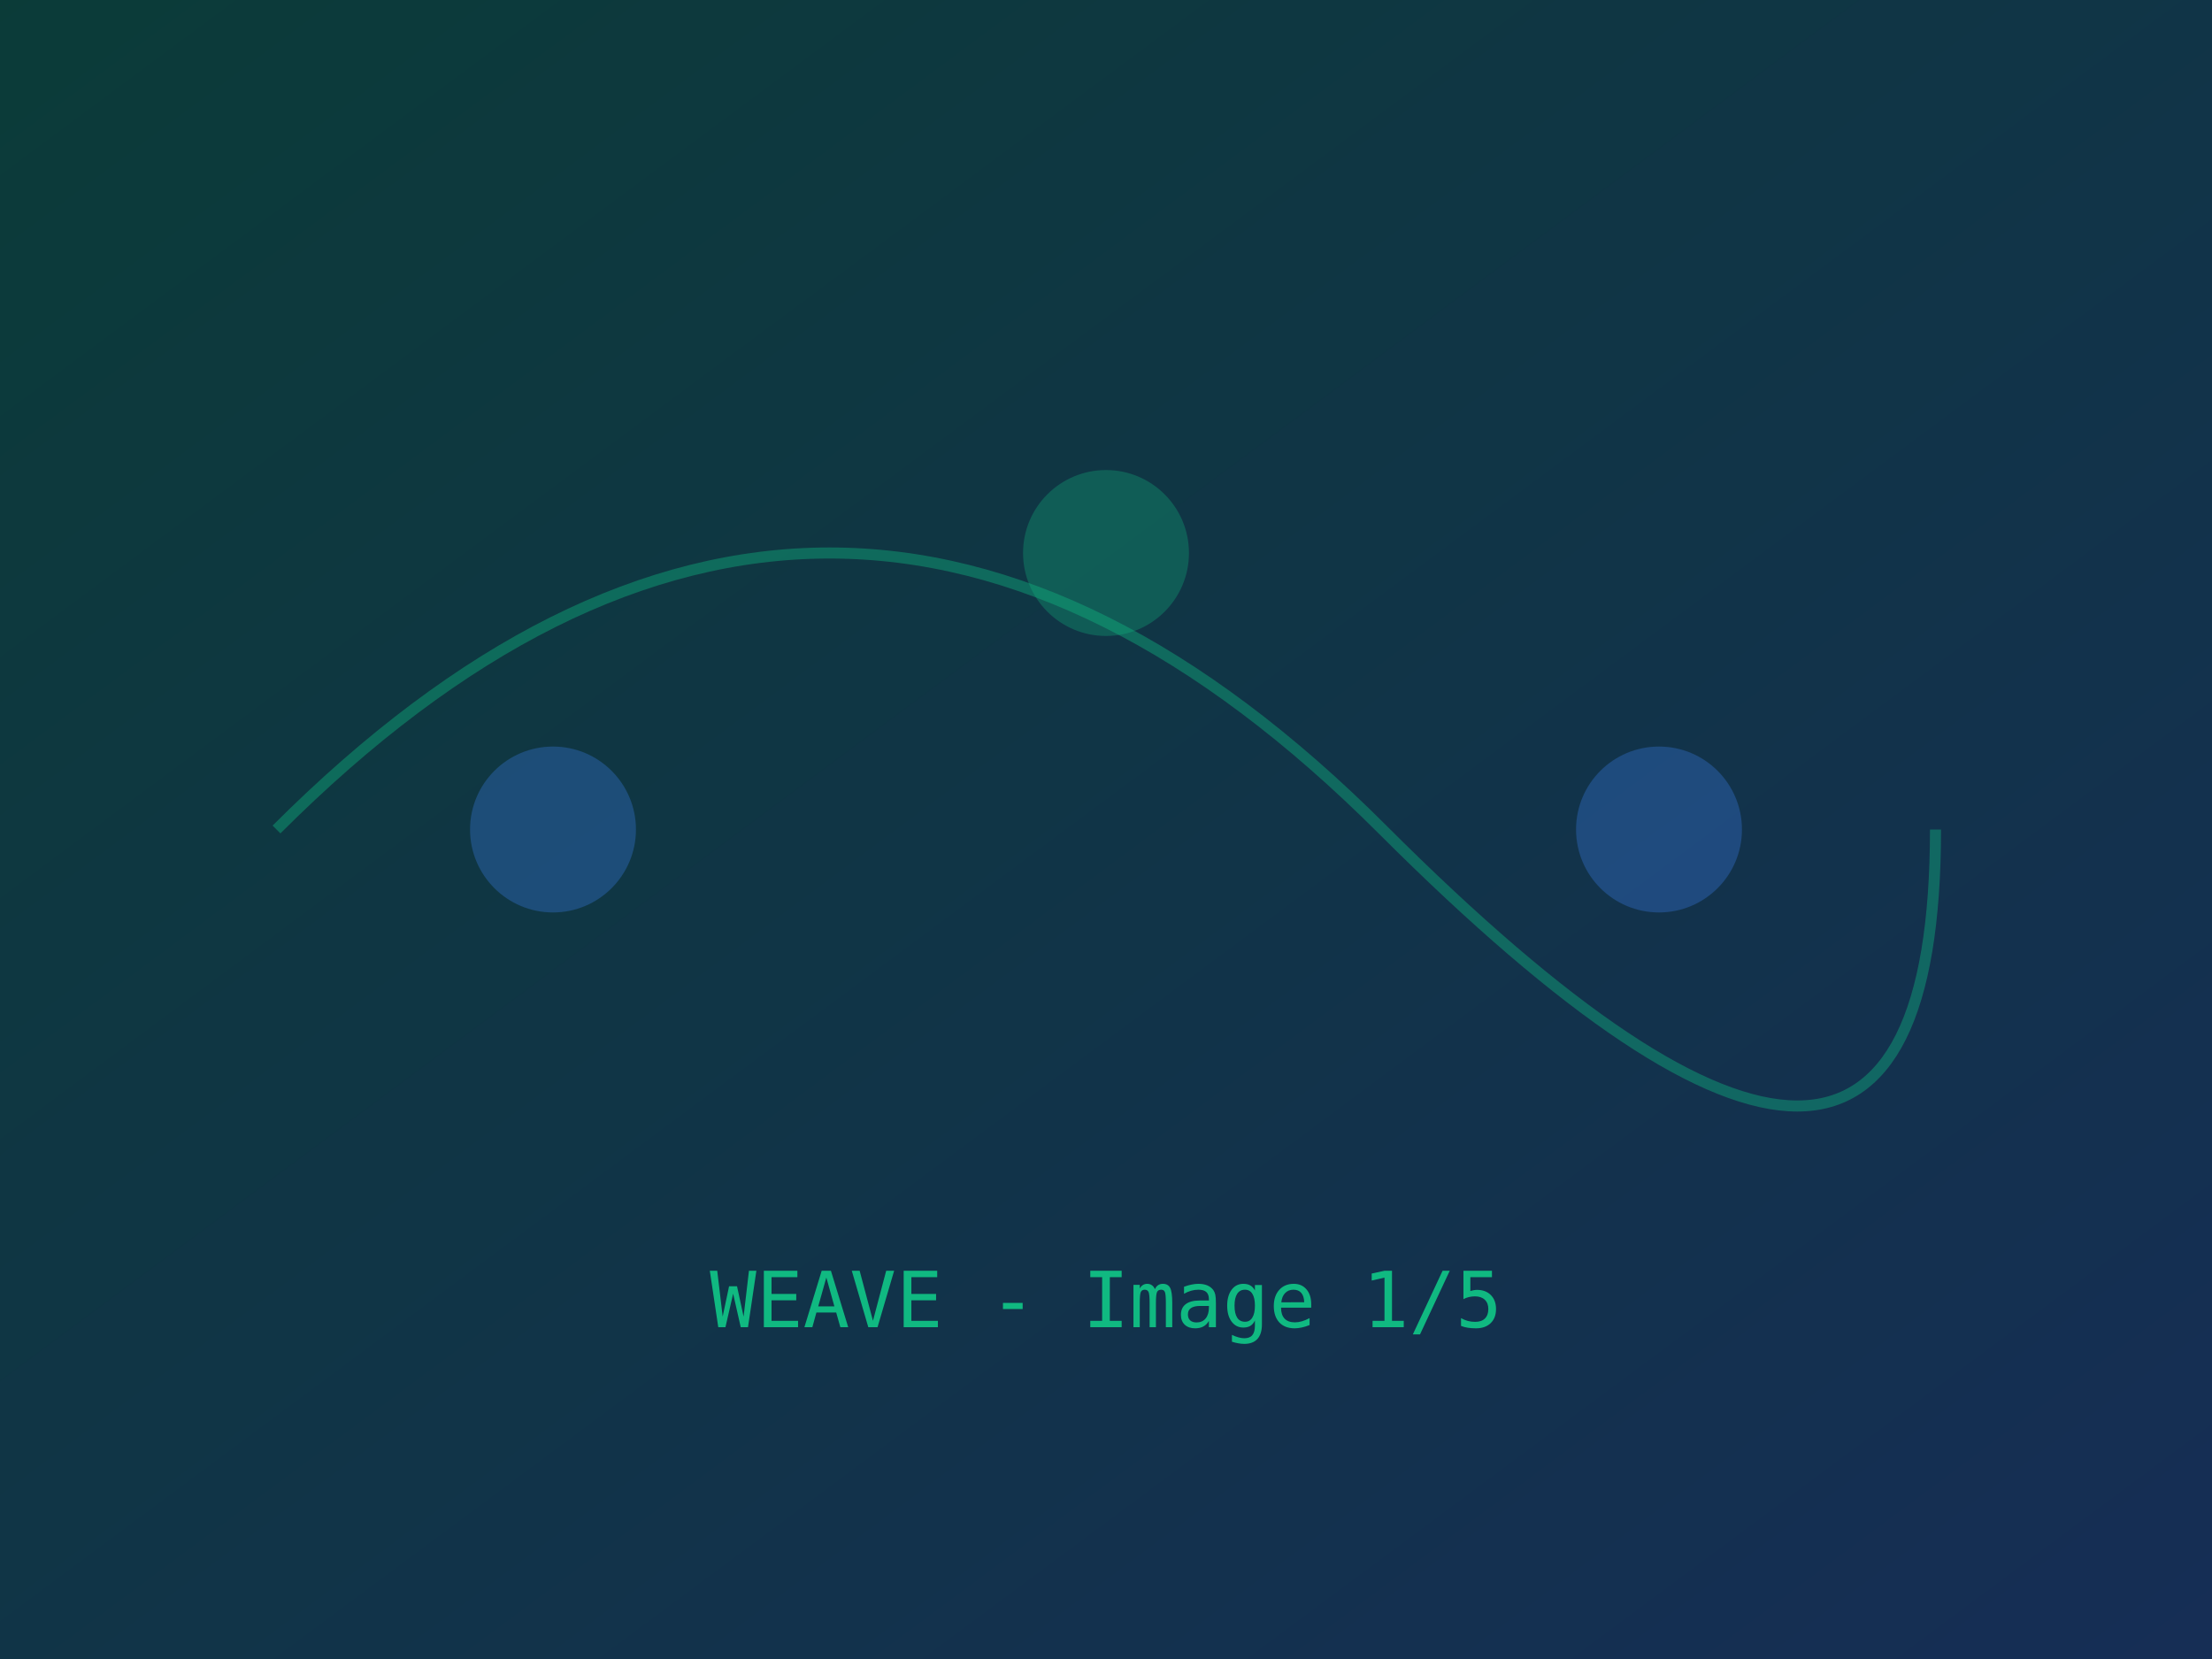
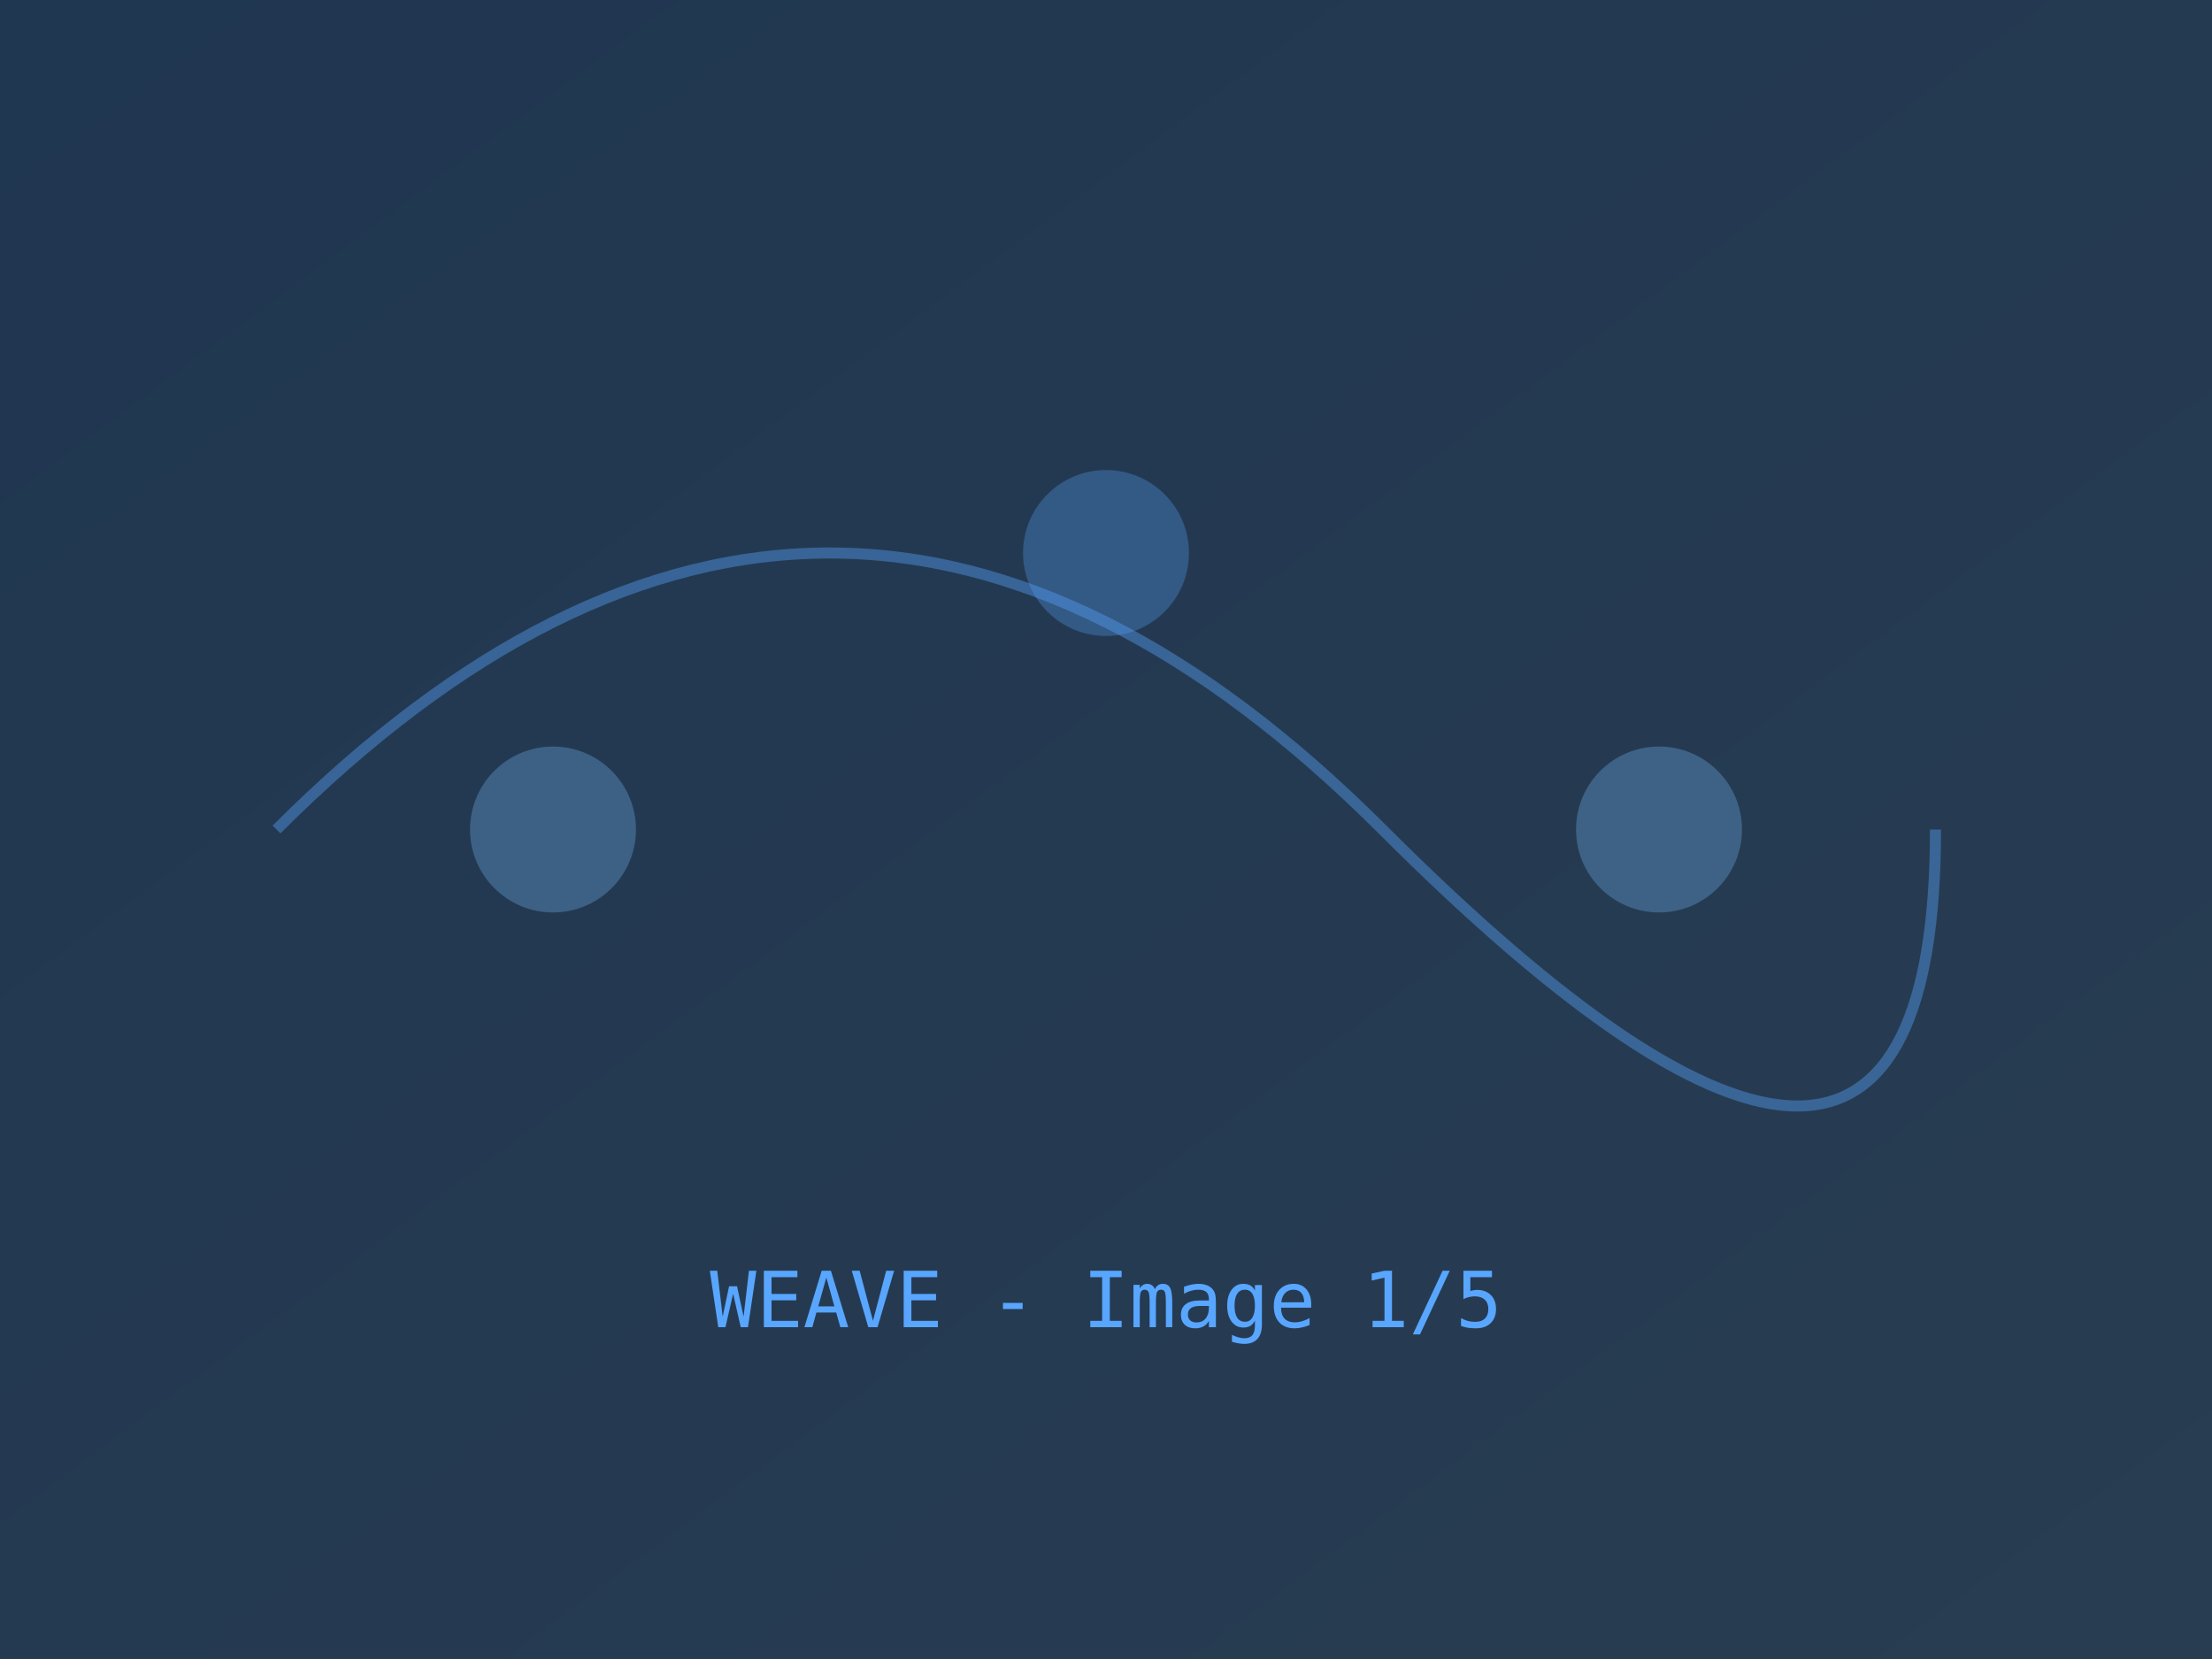
<svg xmlns="http://www.w3.org/2000/svg" viewBox="0 0 400 300">
  <defs>
    <linearGradient id="grad4a" x1="0%" y1="0%" x2="100%" y2="100%">
-       <stop offset="0%" style="stop-color:#10b981;stop-opacity:0.25" />
-       <stop offset="100%" style="stop-color:#3b82f6;stop-opacity:0.25" />
+       <stop offset="0%" style="stop-color:#58a6ff;stop-opacity:0.25" />
+       <stop offset="100%" style="stop-color:#79c0ff;stop-opacity:0.25" />
    </linearGradient>
  </defs>
-   <rect width="400" height="300" fill="#0a1220" />
+   <rect width="400" height="300" fill="#0d1117" />
  <rect width="400" height="300" fill="url(#grad4a)" />
-   <path d="M 50 150 Q 150 50 250 150 T 350 150" stroke="#10b981" stroke-width="2" fill="none" opacity="0.4" />
-   <circle cx="100" cy="150" r="15" fill="#3b82f6" opacity="0.3" />
-   <circle cx="200" cy="100" r="15" fill="#10b981" opacity="0.3" />
-   <circle cx="300" cy="150" r="15" fill="#3b82f6" opacity="0.3" />
-   <text x="200" y="240" font-family="monospace" font-size="14" fill="#10b981" text-anchor="middle">WEAVE - Image 1/5</text>
+   <path d="M 50 150 Q 150 50 250 150 T 350 150" stroke="#58a6ff" stroke-width="2" fill="none" opacity="0.4" />
+   <circle cx="100" cy="150" r="15" fill="#79c0ff" opacity="0.3" />
+   <circle cx="200" cy="100" r="15" fill="#58a6ff" opacity="0.3" />
+   <circle cx="300" cy="150" r="15" fill="#79c0ff" opacity="0.3" />
+   <text x="200" y="240" font-family="monospace" font-size="14" fill="#58a6ff" text-anchor="middle">WEAVE - Image 1/5</text>
</svg>
